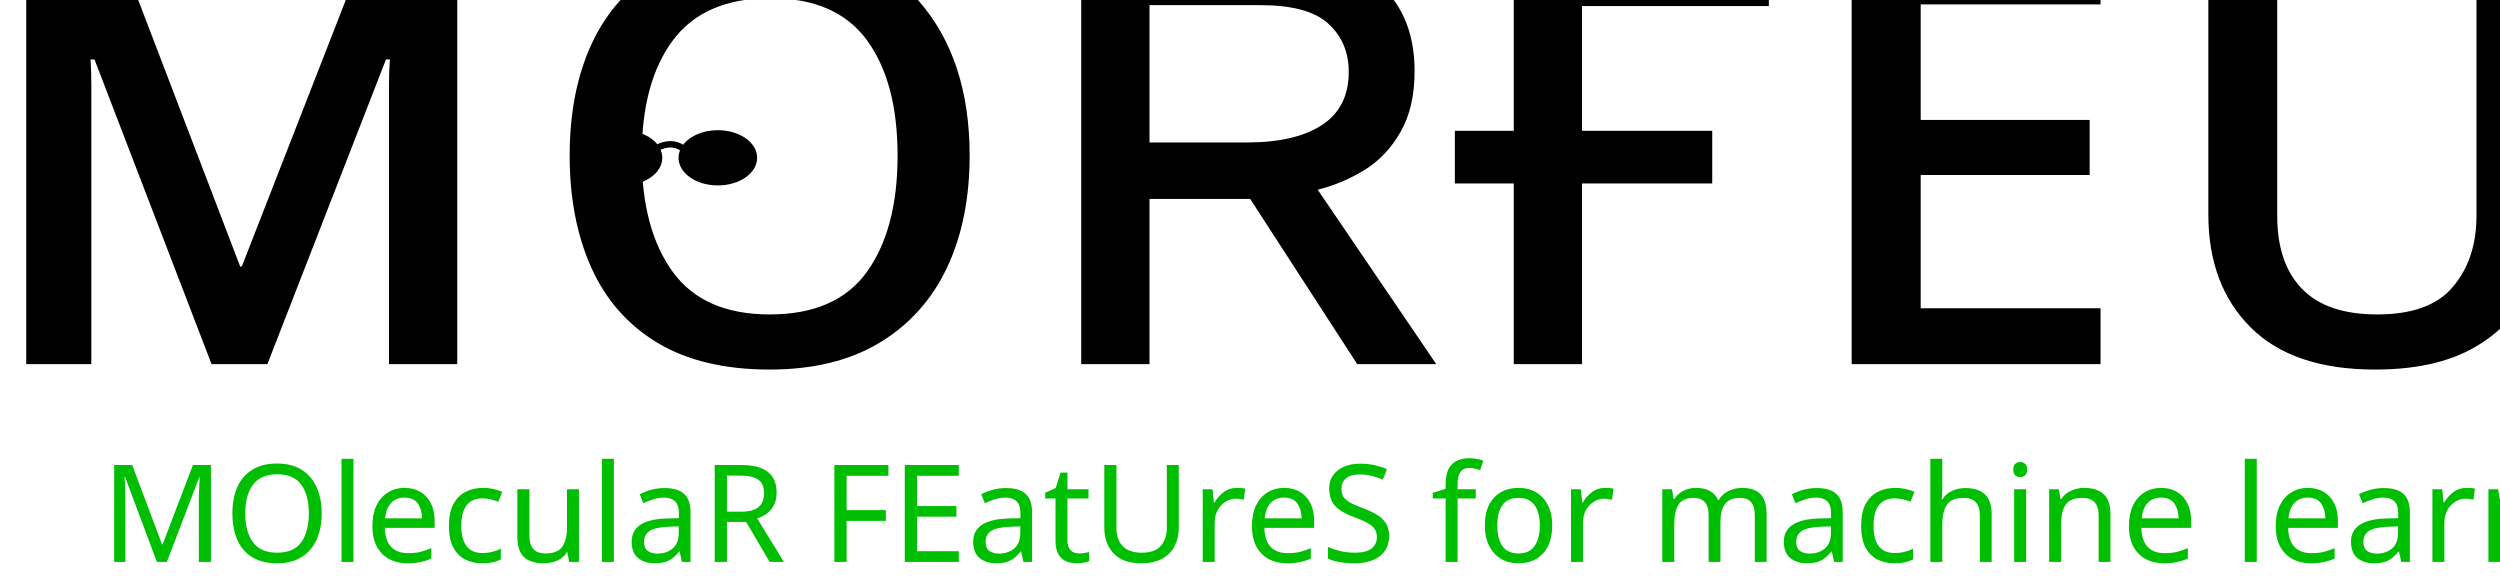
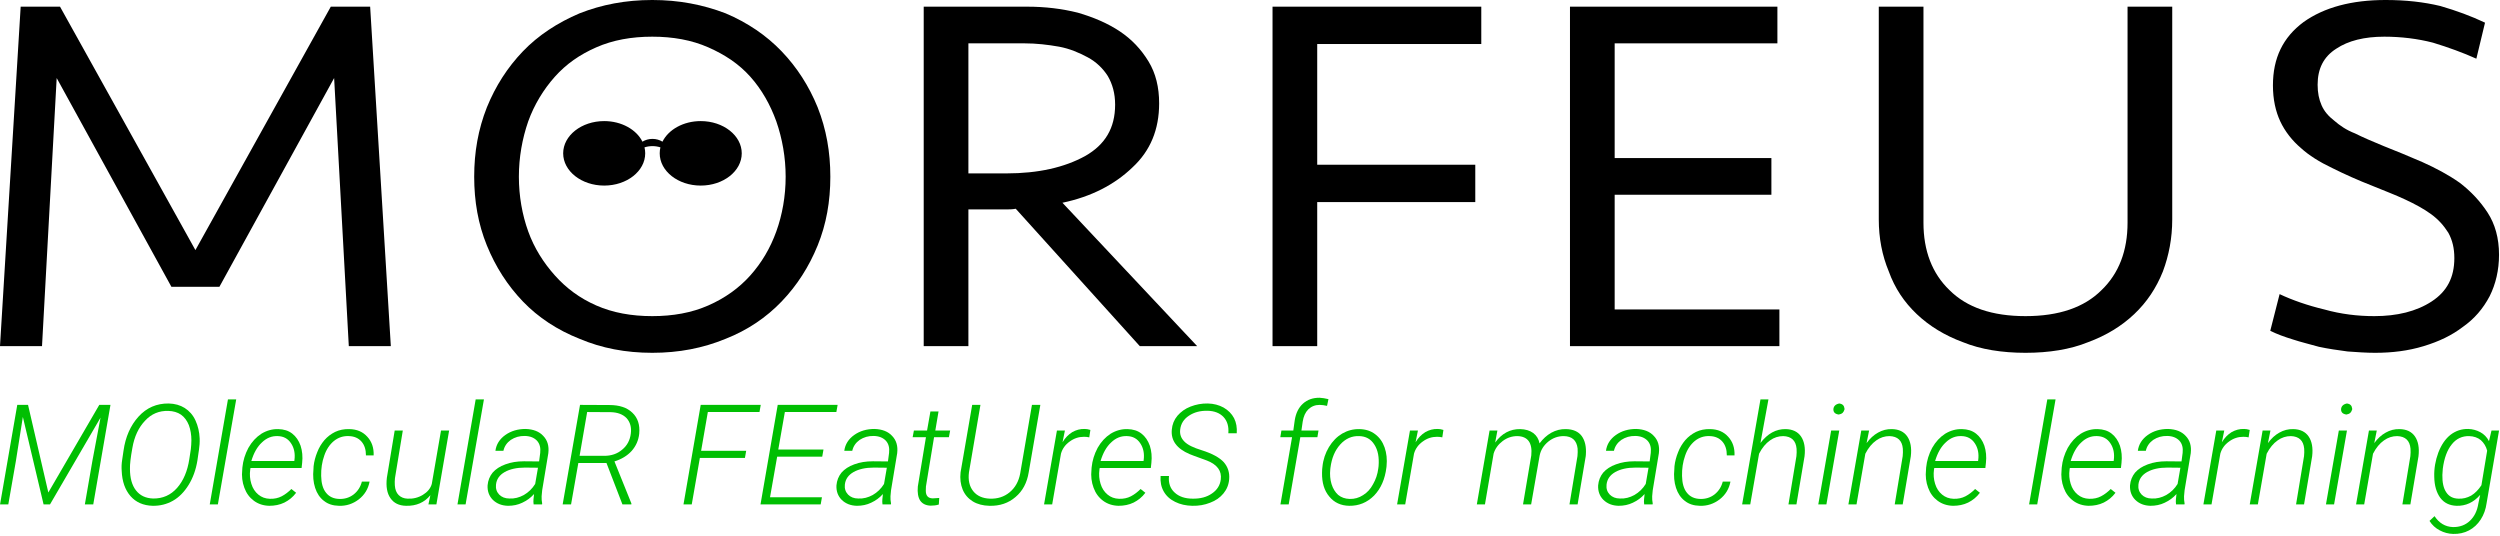
- <svg xmlns="http://www.w3.org/2000/svg" fill="none" fill-rule="evenodd" stroke="black" stroke-width="0.501" stroke-linejoin="bevel" stroke-miterlimit="10" font-family="Times New Roman" font-size="16" style="font-variant-ligatures:none" version="1.1" overflow="visible" width="258.02pt" height="60.49pt" viewBox="115.453 -99.652 258.02 60.49">
-   <defs>
- 	</defs>
-   <g id="Layer 1" transform="scale(1 -1)">
-     <text xml:space="preserve" transform="translate(111.286 62.074) scale(1 -1)" kerning="auto" font-size="80" stroke-linejoin="round" stroke-linecap="round" stroke-width="0.25" stroke="none">
-       <tspan x="0" y="0" font-family="Calibri Light" fill="#000000">ᴍᴏʀғᴇᴜs</tspan>
-     </text>
-     <path d="M 175.971,83.365 C 175.971,84.786 177.665,85.94 179.75,85.94 C 181.313,85.94 182.656,85.29 183.23,84.368 L 183.204,84.42 C 184.158,84.917 185.111,85.007 186.041,84.34 C 186.606,85.277 187.96,85.94 189.54,85.94 C 191.625,85.94 193.319,84.786 193.319,83.365 C 193.319,81.945 191.625,80.791 189.54,80.791 C 187.455,80.791 185.761,81.945 185.761,83.365 C 185.761,83.692 185.85,84.004 186.013,84.291 L 185.981,84.247 C 185.093,84.886 184.187,84.807 183.258,84.322 C 183.433,84.026 183.529,83.703 183.529,83.365 C 183.529,81.945 181.835,80.791 179.75,80.791 C 177.665,80.791 175.971,81.945 175.971,83.365 Z" stroke-linejoin="round" stroke-linecap="round" stroke="#000000" fill="#000000" stroke-width="0.553" marker-start="none" marker-end="none" />
-     <text xml:space="preserve" transform="translate(125.879 41.657) scale(1 -1)" kerning="auto" font-family="Calibri Light" stroke-linejoin="round" stroke-linecap="round" stroke="none" fill="#00bf02" stroke-width="0.25" font-size="14">
-       <tspan x="0" y="0">MOleculaR FEatUreS for machine learning</tspan>
-     </text>
+ <svg xmlns="http://www.w3.org/2000/svg" width="100%" height="100%" viewBox="0 0 1042 223" version="1.1" xml:space="preserve" style="fill-rule:evenodd;clip-rule:evenodd;stroke-linejoin:round;stroke-miterlimit:2;">
+   <g transform="matrix(1,0,0,1,-139.567,-613.835)">
+     <g transform="matrix(1.04243,0,0,1.04243,-648.904,109.693)">
+       <g transform="matrix(266.667,0,0,266.667,736.376,622.021)">
+         <path d="M0.404,-0.089L0.332,-0.089L0.16,-0.402L0.138,-0L0.075,-0L0.106,-0.509L0.165,-0.509L0.368,-0.144L0.571,-0.509L0.63,-0.509L0.661,-0L0.598,-0L0.576,-0.402L0.404,-0.089Z" style="fill-rule:nonzero;" />
+       </g>
+       <g transform="matrix(266.667,0,0,266.667,932.643,622.021)">
+         <path d="M0.317,0.01C0.277,0.01 0.241,0.003 0.208,-0.011C0.175,-0.024 0.146,-0.043 0.123,-0.067C0.1,-0.091 0.082,-0.119 0.069,-0.151C0.056,-0.183 0.05,-0.217 0.05,-0.254C0.05,-0.291 0.056,-0.325 0.069,-0.358C0.082,-0.39 0.1,-0.418 0.123,-0.442C0.146,-0.466 0.175,-0.485 0.208,-0.499C0.241,-0.512 0.277,-0.519 0.317,-0.519C0.357,-0.519 0.393,-0.512 0.427,-0.499C0.46,-0.485 0.488,-0.466 0.511,-0.442C0.534,-0.418 0.552,-0.39 0.565,-0.358C0.578,-0.325 0.584,-0.291 0.584,-0.254C0.584,-0.217 0.578,-0.183 0.565,-0.151C0.552,-0.119 0.534,-0.091 0.511,-0.067C0.488,-0.043 0.46,-0.024 0.427,-0.011C0.393,0.003 0.357,0.01 0.317,0.01ZM0.317,-0.045C0.348,-0.045 0.376,-0.05 0.401,-0.061C0.426,-0.072 0.447,-0.087 0.464,-0.106C0.481,-0.125 0.494,-0.147 0.503,-0.172C0.512,-0.197 0.517,-0.225 0.517,-0.254C0.517,-0.283 0.512,-0.311 0.503,-0.337C0.494,-0.362 0.481,-0.385 0.464,-0.404C0.447,-0.423 0.426,-0.437 0.401,-0.448C0.376,-0.459 0.348,-0.464 0.317,-0.464C0.286,-0.464 0.258,-0.459 0.233,-0.448C0.208,-0.437 0.188,-0.423 0.171,-0.404C0.154,-0.385 0.14,-0.362 0.131,-0.337C0.122,-0.311 0.117,-0.283 0.117,-0.254C0.117,-0.225 0.122,-0.197 0.131,-0.172C0.14,-0.147 0.154,-0.125 0.171,-0.106C0.188,-0.087 0.208,-0.072 0.233,-0.061C0.258,-0.05 0.286,-0.045 0.317,-0.045Z" style="fill-rule:nonzero;" />
+       </g>
+       <g transform="matrix(266.667,0,0,266.667,1101.71,622.021)">
+         <path d="M0.443,-0.364C0.443,-0.325 0.43,-0.293 0.403,-0.268C0.376,-0.242 0.341,-0.224 0.298,-0.215L0.5,-0L0.414,-0L0.228,-0.206C0.223,-0.205 0.218,-0.205 0.213,-0.205L0.157,-0.205L0.157,-0L0.09,-0L0.09,-0.509L0.245,-0.509C0.272,-0.509 0.297,-0.506 0.321,-0.5C0.345,-0.493 0.366,-0.484 0.384,-0.472C0.402,-0.46 0.416,-0.445 0.427,-0.427C0.438,-0.409 0.443,-0.388 0.443,-0.364ZM0.377,-0.362C0.377,-0.379 0.373,-0.393 0.366,-0.405C0.359,-0.416 0.349,-0.426 0.336,-0.433C0.323,-0.44 0.309,-0.446 0.293,-0.449C0.276,-0.452 0.259,-0.454 0.241,-0.454L0.157,-0.454L0.157,-0.259L0.214,-0.259C0.262,-0.259 0.301,-0.268 0.332,-0.285C0.362,-0.302 0.377,-0.327 0.377,-0.362Z" style="fill-rule:nonzero;" />
+       </g>
+       <g transform="matrix(266.667,0,0,266.667,1241.18,622.021)">
+         <path d="M0.09,-0L0.09,-0.509L0.403,-0.509L0.403,-0.453L0.157,-0.453L0.157,-0.272L0.394,-0.272L0.394,-0.216L0.157,-0.216L0.157,-0L0.09,-0Z" style="fill-rule:nonzero;" />
+       </g>
+       <g transform="matrix(266.667,0,0,266.667,1360.11,622.021)">
+         <path d="M0.09,-0.509L0.401,-0.509L0.401,-0.454L0.157,-0.454L0.157,-0.282L0.392,-0.282L0.392,-0.227L0.157,-0.227L0.157,-0.055L0.404,-0.055L0.404,-0L0.09,-0L0.09,-0.509Z" style="fill-rule:nonzero;" />
+       </g>
+       <g transform="matrix(266.667,0,0,266.667,1484.38,622.021)">
+         <path d="M0.46,-0.509L0.527,-0.509L0.527,-0.19C0.527,-0.162 0.522,-0.136 0.513,-0.112C0.503,-0.087 0.489,-0.066 0.47,-0.048C0.451,-0.03 0.428,-0.016 0.401,-0.006C0.374,0.005 0.342,0.01 0.307,0.01C0.272,0.01 0.24,0.005 0.213,-0.006C0.186,-0.016 0.163,-0.03 0.144,-0.048C0.125,-0.066 0.111,-0.087 0.102,-0.112C0.092,-0.136 0.087,-0.162 0.087,-0.19L0.087,-0.509L0.154,-0.509L0.154,-0.185C0.154,-0.143 0.167,-0.109 0.193,-0.084C0.219,-0.058 0.257,-0.045 0.307,-0.045C0.357,-0.045 0.395,-0.058 0.421,-0.084C0.447,-0.109 0.46,-0.143 0.46,-0.185L0.46,-0.509Z" style="fill-rule:nonzero;" />
+       </g>
+       <g transform="matrix(266.667,0,0,266.667,1648.11,622.021)">
+         <path d="M0.403,-0.137C0.403,-0.114 0.398,-0.093 0.389,-0.075C0.379,-0.056 0.366,-0.041 0.349,-0.029C0.332,-0.016 0.313,-0.007 0.29,-0C0.267,0.007 0.243,0.01 0.217,0.01C0.204,0.01 0.19,0.009 0.176,0.008C0.161,0.006 0.147,0.004 0.133,0.001C0.119,-0.003 0.106,-0.006 0.094,-0.01C0.081,-0.014 0.07,-0.018 0.06,-0.023L0.074,-0.078C0.093,-0.069 0.116,-0.061 0.141,-0.055C0.166,-0.048 0.191,-0.045 0.216,-0.045C0.25,-0.045 0.279,-0.052 0.302,-0.067C0.325,-0.082 0.336,-0.103 0.336,-0.132C0.336,-0.147 0.333,-0.159 0.327,-0.17C0.32,-0.181 0.312,-0.19 0.301,-0.198C0.29,-0.206 0.277,-0.213 0.262,-0.22C0.247,-0.227 0.231,-0.233 0.214,-0.24C0.191,-0.249 0.171,-0.258 0.153,-0.267C0.134,-0.276 0.118,-0.286 0.106,-0.297C0.093,-0.308 0.082,-0.322 0.075,-0.337C0.068,-0.352 0.064,-0.37 0.064,-0.391C0.064,-0.432 0.079,-0.463 0.11,-0.486C0.141,-0.508 0.182,-0.519 0.233,-0.519C0.263,-0.519 0.29,-0.516 0.315,-0.51C0.339,-0.503 0.361,-0.495 0.382,-0.485L0.369,-0.431C0.349,-0.44 0.327,-0.448 0.304,-0.455C0.281,-0.461 0.256,-0.464 0.231,-0.464C0.201,-0.464 0.177,-0.458 0.159,-0.446C0.14,-0.434 0.131,-0.416 0.131,-0.392C0.131,-0.38 0.133,-0.37 0.137,-0.361C0.141,-0.352 0.147,-0.345 0.156,-0.338C0.164,-0.331 0.174,-0.324 0.187,-0.319C0.199,-0.313 0.213,-0.307 0.23,-0.3C0.248,-0.293 0.267,-0.285 0.288,-0.276C0.308,-0.267 0.327,-0.257 0.344,-0.245C0.361,-0.232 0.375,-0.217 0.386,-0.2C0.397,-0.183 0.403,-0.162 0.403,-0.137Z" style="fill-rule:nonzero;" />
+       </g>
+     </g>
+     <g transform="matrix(1,0,0,1,137.487,824.067)">
+       <g transform="matrix(58.3333,0,0,58.3333,0,0)">
+         <path d="M0.236,-0.711L0.381,-0.085L0.745,-0.711L0.825,-0.711L0.702,-0L0.642,-0L0.696,-0.312L0.754,-0.62L0.393,-0L0.347,-0L0.199,-0.625L0.149,-0.309L0.095,-0L0.036,-0L0.159,-0.711L0.236,-0.711Z" style="fill:rgb(0,191,2);fill-rule:nonzero;" />
+       </g>
+       <g transform="matrix(58.3333,0,0,58.3333,49.2472,0)">
+         <path d="M0.282,0.01C0.215,0.008 0.163,-0.015 0.124,-0.059C0.085,-0.104 0.064,-0.164 0.061,-0.239C0.059,-0.265 0.06,-0.291 0.064,-0.316L0.074,-0.384C0.088,-0.483 0.124,-0.564 0.181,-0.627C0.239,-0.691 0.311,-0.722 0.397,-0.721C0.441,-0.72 0.479,-0.709 0.511,-0.689C0.544,-0.668 0.57,-0.639 0.588,-0.6C0.606,-0.561 0.616,-0.518 0.618,-0.472C0.619,-0.444 0.617,-0.416 0.613,-0.39L0.602,-0.314C0.591,-0.247 0.57,-0.189 0.539,-0.139C0.508,-0.089 0.471,-0.051 0.427,-0.026C0.383,-0.001 0.334,0.011 0.282,0.01ZM0.555,-0.395C0.557,-0.416 0.559,-0.436 0.559,-0.458C0.559,-0.497 0.553,-0.533 0.541,-0.566C0.528,-0.598 0.51,-0.623 0.485,-0.641C0.46,-0.658 0.43,-0.667 0.394,-0.668C0.329,-0.67 0.273,-0.647 0.228,-0.598C0.182,-0.55 0.151,-0.485 0.137,-0.402C0.125,-0.336 0.119,-0.286 0.12,-0.254C0.12,-0.189 0.134,-0.137 0.163,-0.1C0.192,-0.063 0.232,-0.044 0.285,-0.042C0.354,-0.041 0.411,-0.066 0.457,-0.118C0.502,-0.169 0.531,-0.238 0.544,-0.323L0.555,-0.395Z" style="fill:rgb(0,191,2);fill-rule:nonzero;" />
+       </g>
+       <g transform="matrix(58.3333,0,0,58.3333,87.8133,0)">
+         <path d="M0.087,-0L0.029,-0L0.159,-0.75L0.218,-0.75L0.087,-0Z" style="fill:rgb(0,191,2);fill-rule:nonzero;" />
+       </g>
+       <g transform="matrix(58.3333,0,0,58.3333,100.773,0)">
+         <path d="M0.232,0.01C0.19,0.009 0.153,-0.003 0.122,-0.026C0.091,-0.049 0.068,-0.08 0.054,-0.119C0.039,-0.159 0.034,-0.202 0.039,-0.248L0.04,-0.264C0.045,-0.313 0.059,-0.359 0.083,-0.404C0.108,-0.448 0.139,-0.481 0.176,-0.505C0.214,-0.528 0.254,-0.539 0.296,-0.538C0.336,-0.537 0.369,-0.527 0.396,-0.506C0.423,-0.485 0.443,-0.456 0.456,-0.419C0.468,-0.382 0.472,-0.341 0.467,-0.296L0.463,-0.26L0.098,-0.26L0.096,-0.249C0.091,-0.213 0.094,-0.179 0.104,-0.147C0.114,-0.114 0.131,-0.089 0.154,-0.07C0.177,-0.051 0.204,-0.041 0.236,-0.04C0.268,-0.039 0.296,-0.045 0.321,-0.058C0.346,-0.071 0.369,-0.089 0.39,-0.11L0.424,-0.083C0.401,-0.052 0.372,-0.029 0.34,-0.013C0.307,0.003 0.271,0.01 0.232,0.01ZM0.293,-0.488C0.251,-0.49 0.213,-0.475 0.18,-0.443C0.146,-0.412 0.121,-0.367 0.104,-0.31L0.411,-0.31L0.412,-0.317C0.418,-0.363 0.41,-0.403 0.388,-0.436C0.366,-0.47 0.334,-0.487 0.293,-0.488Z" style="fill:rgb(0,191,2);fill-rule:nonzero;" />
+       </g>
+       <g transform="matrix(58.3333,0,0,58.3333,130.282,0)">
+         <path d="M0.227,-0.039C0.265,-0.038 0.299,-0.048 0.329,-0.071C0.358,-0.094 0.378,-0.124 0.388,-0.163L0.443,-0.163C0.433,-0.11 0.407,-0.068 0.366,-0.036C0.324,-0.004 0.277,0.012 0.224,0.01C0.181,0.009 0.146,-0.002 0.117,-0.025C0.088,-0.047 0.067,-0.078 0.054,-0.118C0.041,-0.158 0.037,-0.203 0.042,-0.252L0.043,-0.273C0.047,-0.308 0.056,-0.341 0.069,-0.373C0.081,-0.405 0.099,-0.434 0.12,-0.459C0.142,-0.484 0.167,-0.503 0.197,-0.518C0.227,-0.532 0.26,-0.539 0.298,-0.538C0.352,-0.537 0.395,-0.519 0.427,-0.483C0.459,-0.448 0.474,-0.404 0.472,-0.35L0.417,-0.35C0.417,-0.391 0.407,-0.424 0.385,-0.449C0.363,-0.474 0.333,-0.487 0.295,-0.488C0.255,-0.49 0.219,-0.478 0.188,-0.453C0.158,-0.428 0.134,-0.393 0.119,-0.348C0.103,-0.303 0.096,-0.255 0.097,-0.204C0.098,-0.152 0.109,-0.111 0.132,-0.083C0.154,-0.055 0.186,-0.04 0.227,-0.039Z" style="fill:rgb(0,191,2);fill-rule:nonzero;" />
+       </g>
+       <g transform="matrix(58.3333,0,0,58.3333,159.705,0)">
+         <path d="M0.373,-0.066C0.331,-0.014 0.273,0.012 0.199,0.01C0.149,0.009 0.112,-0.009 0.088,-0.044C0.063,-0.079 0.055,-0.128 0.062,-0.19L0.118,-0.528L0.176,-0.528L0.12,-0.188C0.118,-0.171 0.118,-0.153 0.119,-0.136C0.121,-0.106 0.13,-0.083 0.146,-0.067C0.162,-0.051 0.183,-0.042 0.21,-0.041C0.25,-0.039 0.286,-0.048 0.319,-0.068C0.352,-0.088 0.374,-0.114 0.383,-0.146L0.449,-0.528L0.507,-0.528L0.416,-0L0.359,-0L0.373,-0.066Z" style="fill:rgb(0,191,2);fill-rule:nonzero;" />
+       </g>
+       <g transform="matrix(58.3333,0,0,58.3333,191.064,0)">
+         <path d="M0.087,-0L0.029,-0L0.159,-0.75L0.218,-0.75L0.087,-0Z" style="fill:rgb(0,191,2);fill-rule:nonzero;" />
+       </g>
+       <g transform="matrix(58.3333,0,0,58.3333,204.024,0)">
+         <path d="M0.351,-0C0.349,-0.012 0.349,-0.025 0.35,-0.037L0.354,-0.074C0.33,-0.047 0.302,-0.027 0.27,-0.012C0.239,0.003 0.205,0.01 0.168,0.01C0.124,0.009 0.088,-0.005 0.06,-0.032C0.032,-0.06 0.02,-0.095 0.022,-0.136C0.025,-0.171 0.037,-0.201 0.058,-0.227C0.08,-0.252 0.11,-0.272 0.149,-0.286C0.189,-0.301 0.233,-0.308 0.282,-0.308L0.39,-0.307L0.398,-0.368C0.402,-0.404 0.395,-0.433 0.375,-0.455C0.355,-0.476 0.327,-0.488 0.289,-0.489C0.25,-0.49 0.217,-0.48 0.188,-0.461C0.16,-0.441 0.142,-0.415 0.135,-0.383L0.078,-0.383C0.084,-0.429 0.108,-0.467 0.149,-0.496C0.19,-0.525 0.238,-0.539 0.294,-0.539C0.349,-0.537 0.391,-0.521 0.42,-0.489C0.45,-0.458 0.462,-0.417 0.456,-0.366L0.412,-0.101L0.408,-0.058C0.407,-0.041 0.409,-0.023 0.412,-0.006L0.411,-0L0.351,-0ZM0.178,-0.042C0.214,-0.04 0.248,-0.049 0.281,-0.067C0.314,-0.086 0.341,-0.112 0.362,-0.146L0.382,-0.262L0.289,-0.263C0.23,-0.263 0.181,-0.252 0.144,-0.231C0.107,-0.21 0.086,-0.18 0.082,-0.141C0.079,-0.112 0.087,-0.089 0.105,-0.07C0.123,-0.052 0.147,-0.042 0.178,-0.042Z" style="fill:rgb(0,191,2);fill-rule:nonzero;" />
+       </g>
+       <g transform="matrix(58.3333,0,0,58.3333,234.615,0)">
+         <path d="M0.347,-0.296L0.146,-0.296L0.094,-0L0.034,-0L0.158,-0.711L0.368,-0.71C0.439,-0.71 0.494,-0.692 0.532,-0.655C0.571,-0.618 0.587,-0.568 0.581,-0.505C0.576,-0.458 0.558,-0.417 0.527,-0.382C0.496,-0.348 0.455,-0.323 0.404,-0.307L0.525,-0.007L0.525,-0L0.461,-0L0.347,-0.296ZM0.155,-0.347L0.331,-0.347C0.381,-0.347 0.424,-0.361 0.459,-0.391C0.495,-0.42 0.515,-0.459 0.521,-0.506C0.527,-0.551 0.516,-0.588 0.491,-0.616C0.465,-0.643 0.427,-0.658 0.377,-0.659L0.209,-0.66L0.155,-0.347Z" style="fill:rgb(0,191,2);fill-rule:nonzero;" />
+       </g>
+       <g transform="matrix(58.3333,0,0,58.3333,284.859,0)">
+         <path d="M0.475,-0.332L0.153,-0.332L0.095,-0L0.036,-0L0.159,-0.711L0.588,-0.711L0.579,-0.66L0.21,-0.66L0.162,-0.383L0.484,-0.383L0.475,-0.332Z" style="fill:rgb(0,191,2);fill-rule:nonzero;" />
+       </g>
+       <g transform="matrix(58.3333,0,0,58.3333,316.96,0)">
+         <path d="M0.477,-0.341L0.155,-0.341L0.104,-0.051L0.475,-0.051L0.466,-0L0.036,-0L0.159,-0.711L0.587,-0.711L0.578,-0.66L0.21,-0.66L0.163,-0.392L0.486,-0.392L0.477,-0.341Z" style="fill:rgb(0,191,2);fill-rule:nonzero;" />
+       </g>
+       <g transform="matrix(58.3333,0,0,58.3333,349.43,0)">
+         <path d="M0.351,-0C0.349,-0.012 0.349,-0.025 0.35,-0.037L0.354,-0.074C0.33,-0.047 0.302,-0.027 0.27,-0.012C0.239,0.003 0.205,0.01 0.168,0.01C0.124,0.009 0.088,-0.005 0.06,-0.032C0.032,-0.06 0.02,-0.095 0.022,-0.136C0.025,-0.171 0.037,-0.201 0.058,-0.227C0.08,-0.252 0.11,-0.272 0.149,-0.286C0.189,-0.301 0.233,-0.308 0.282,-0.308L0.39,-0.307L0.398,-0.368C0.402,-0.404 0.395,-0.433 0.375,-0.455C0.355,-0.476 0.327,-0.488 0.289,-0.489C0.25,-0.49 0.217,-0.48 0.188,-0.461C0.16,-0.441 0.142,-0.415 0.135,-0.383L0.078,-0.383C0.084,-0.429 0.108,-0.467 0.149,-0.496C0.19,-0.525 0.238,-0.539 0.294,-0.539C0.349,-0.537 0.391,-0.521 0.42,-0.489C0.45,-0.458 0.462,-0.417 0.456,-0.366L0.412,-0.101L0.408,-0.058C0.407,-0.041 0.409,-0.023 0.412,-0.006L0.411,-0L0.351,-0ZM0.178,-0.042C0.214,-0.04 0.248,-0.049 0.281,-0.067C0.314,-0.086 0.341,-0.112 0.362,-0.146L0.382,-0.262L0.289,-0.263C0.23,-0.263 0.181,-0.252 0.144,-0.231C0.107,-0.21 0.086,-0.18 0.082,-0.141C0.079,-0.112 0.087,-0.089 0.105,-0.07C0.123,-0.052 0.147,-0.042 0.178,-0.042Z" style="fill:rgb(0,191,2);fill-rule:nonzero;" />
+       </g>
+       <g transform="matrix(58.3333,0,0,58.3333,380.021,0)">
+         <path d="M0.227,-0.664L0.204,-0.528L0.31,-0.528L0.301,-0.48L0.195,-0.48L0.137,-0.128L0.136,-0.098C0.136,-0.062 0.152,-0.044 0.185,-0.043C0.195,-0.043 0.21,-0.044 0.232,-0.046L0.229,0.001C0.21,0.007 0.191,0.009 0.171,0.009C0.137,0.008 0.112,-0.004 0.096,-0.027C0.081,-0.05 0.075,-0.084 0.079,-0.128L0.137,-0.48L0.042,-0.48L0.051,-0.528L0.145,-0.528L0.169,-0.664L0.227,-0.664Z" style="fill:rgb(0,191,2);fill-rule:nonzero;" />
+       </g>
+       <g transform="matrix(58.3333,0,0,58.3333,398.478,0)">
+         <path d="M0.638,-0.711L0.555,-0.23C0.543,-0.155 0.512,-0.096 0.461,-0.053C0.41,-0.009 0.348,0.012 0.274,0.01C0.229,0.009 0.189,-0.001 0.156,-0.021C0.122,-0.042 0.098,-0.07 0.083,-0.106C0.068,-0.143 0.063,-0.184 0.068,-0.229L0.151,-0.711L0.21,-0.711L0.128,-0.229C0.121,-0.174 0.131,-0.129 0.158,-0.095C0.185,-0.061 0.225,-0.043 0.277,-0.041C0.332,-0.039 0.379,-0.054 0.418,-0.086C0.458,-0.119 0.483,-0.163 0.494,-0.221L0.578,-0.711L0.638,-0.711Z" style="fill:rgb(0,191,2);fill-rule:nonzero;" />
+       </g>
+       <g transform="matrix(58.3333,0,0,58.3333,435.962,0)">
+         <path d="M0.345,-0.479C0.333,-0.482 0.32,-0.483 0.307,-0.483C0.27,-0.483 0.236,-0.472 0.205,-0.449C0.174,-0.427 0.153,-0.398 0.143,-0.363L0.08,-0L0.022,-0L0.114,-0.528L0.171,-0.528L0.154,-0.444C0.173,-0.476 0.196,-0.499 0.223,-0.516C0.251,-0.532 0.28,-0.54 0.313,-0.539C0.324,-0.539 0.338,-0.537 0.353,-0.532L0.345,-0.479Z" style="fill:rgb(0,191,2);fill-rule:nonzero;" />
+       </g>
+       <g transform="matrix(58.3333,0,0,58.3333,454.732,0)">
+         <path d="M0.232,0.01C0.19,0.009 0.153,-0.003 0.122,-0.026C0.091,-0.049 0.068,-0.08 0.054,-0.119C0.039,-0.159 0.034,-0.202 0.039,-0.248L0.04,-0.264C0.045,-0.313 0.059,-0.359 0.083,-0.404C0.108,-0.448 0.139,-0.481 0.176,-0.505C0.214,-0.528 0.254,-0.539 0.296,-0.538C0.336,-0.537 0.369,-0.527 0.396,-0.506C0.423,-0.485 0.443,-0.456 0.456,-0.419C0.468,-0.382 0.472,-0.341 0.467,-0.296L0.463,-0.26L0.098,-0.26L0.096,-0.249C0.091,-0.213 0.094,-0.179 0.104,-0.147C0.114,-0.114 0.131,-0.089 0.154,-0.07C0.177,-0.051 0.204,-0.041 0.236,-0.04C0.268,-0.039 0.296,-0.045 0.321,-0.058C0.346,-0.071 0.369,-0.089 0.39,-0.11L0.424,-0.083C0.401,-0.052 0.372,-0.029 0.34,-0.013C0.307,0.003 0.271,0.01 0.232,0.01ZM0.293,-0.488C0.251,-0.49 0.213,-0.475 0.18,-0.443C0.146,-0.412 0.121,-0.367 0.104,-0.31L0.411,-0.31L0.412,-0.317C0.418,-0.363 0.41,-0.403 0.388,-0.436C0.366,-0.47 0.334,-0.487 0.293,-0.488Z" style="fill:rgb(0,191,2);fill-rule:nonzero;" />
+       </g>
+       <g transform="matrix(58.3333,0,0,58.3333,484.241,0)">
+         <path d="M0.457,-0.178C0.465,-0.239 0.432,-0.284 0.359,-0.313L0.266,-0.347L0.235,-0.359C0.143,-0.398 0.1,-0.456 0.107,-0.533C0.11,-0.571 0.123,-0.604 0.147,-0.633C0.171,-0.661 0.202,-0.684 0.241,-0.699C0.28,-0.714 0.321,-0.722 0.365,-0.721C0.407,-0.72 0.444,-0.71 0.477,-0.692C0.51,-0.673 0.535,-0.648 0.552,-0.616C0.568,-0.584 0.574,-0.548 0.571,-0.508L0.511,-0.508C0.515,-0.556 0.504,-0.595 0.477,-0.624C0.45,-0.653 0.411,-0.668 0.362,-0.669C0.31,-0.67 0.266,-0.658 0.23,-0.634C0.193,-0.61 0.172,-0.577 0.167,-0.535C0.163,-0.501 0.173,-0.473 0.197,-0.449C0.22,-0.425 0.262,-0.405 0.321,-0.387C0.397,-0.363 0.449,-0.334 0.479,-0.301C0.508,-0.267 0.521,-0.227 0.517,-0.18C0.514,-0.141 0.5,-0.107 0.476,-0.078C0.452,-0.049 0.421,-0.027 0.381,-0.012C0.341,0.004 0.299,0.011 0.253,0.01C0.208,0.009 0.167,0 0.131,-0.018C0.094,-0.036 0.067,-0.061 0.049,-0.093C0.031,-0.125 0.024,-0.161 0.027,-0.203L0.087,-0.203C0.082,-0.154 0.095,-0.114 0.127,-0.085C0.158,-0.056 0.201,-0.041 0.256,-0.041C0.311,-0.04 0.357,-0.052 0.394,-0.078C0.431,-0.103 0.452,-0.137 0.457,-0.178Z" style="fill:rgb(0,191,2);fill-rule:nonzero;" />
+       </g>
+       <g transform="matrix(58.3333,0,0,58.3333,532.092,0)">
+         <path d="M0.063,-0L0.146,-0.48L0.062,-0.48L0.07,-0.528L0.155,-0.528L0.165,-0.6C0.173,-0.652 0.193,-0.692 0.224,-0.72C0.256,-0.749 0.295,-0.762 0.342,-0.762C0.361,-0.761 0.382,-0.758 0.406,-0.752L0.396,-0.704C0.377,-0.708 0.36,-0.711 0.343,-0.711C0.311,-0.711 0.284,-0.7 0.262,-0.679C0.241,-0.658 0.228,-0.629 0.222,-0.591L0.213,-0.528L0.335,-0.528L0.327,-0.48L0.205,-0.48L0.122,-0L0.063,-0Z" style="fill:rgb(0,191,2);fill-rule:nonzero;" />
+       </g>
+       <g transform="matrix(58.3333,0,0,58.3333,551.119,0)">
+         <path d="M0.037,-0.269C0.042,-0.32 0.058,-0.367 0.083,-0.409C0.109,-0.452 0.141,-0.484 0.178,-0.506C0.216,-0.528 0.257,-0.539 0.302,-0.538C0.345,-0.537 0.383,-0.525 0.413,-0.502C0.444,-0.479 0.467,-0.447 0.481,-0.407C0.495,-0.367 0.5,-0.322 0.495,-0.273L0.494,-0.264C0.484,-0.181 0.455,-0.114 0.406,-0.063C0.356,-0.013 0.297,0.011 0.228,0.01C0.169,0.009 0.121,-0.013 0.086,-0.056C0.05,-0.098 0.033,-0.155 0.034,-0.225L0.035,-0.252L0.037,-0.269ZM0.093,-0.252C0.089,-0.214 0.092,-0.178 0.102,-0.145C0.112,-0.113 0.128,-0.087 0.149,-0.068C0.171,-0.05 0.198,-0.04 0.231,-0.039C0.266,-0.038 0.298,-0.047 0.327,-0.066C0.357,-0.084 0.381,-0.111 0.399,-0.145C0.418,-0.178 0.431,-0.216 0.436,-0.257L0.438,-0.273C0.443,-0.336 0.434,-0.387 0.408,-0.427C0.383,-0.467 0.347,-0.487 0.299,-0.488C0.247,-0.49 0.202,-0.47 0.164,-0.428C0.126,-0.386 0.103,-0.331 0.094,-0.261L0.093,-0.252Z" style="fill:rgb(0,191,2);fill-rule:nonzero;" />
+       </g>
+       <g transform="matrix(58.3333,0,0,58.3333,583.105,0)">
+         <path d="M0.345,-0.479C0.333,-0.482 0.32,-0.483 0.307,-0.483C0.27,-0.483 0.236,-0.472 0.205,-0.449C0.174,-0.427 0.153,-0.398 0.143,-0.363L0.08,-0L0.022,-0L0.114,-0.528L0.171,-0.528L0.154,-0.444C0.173,-0.476 0.196,-0.499 0.223,-0.516C0.251,-0.532 0.28,-0.54 0.313,-0.539C0.324,-0.539 0.338,-0.537 0.353,-0.532L0.345,-0.479Z" style="fill:rgb(0,191,2);fill-rule:nonzero;" />
+       </g>
+       <g transform="matrix(58.3333,0,0,58.3333,616.459,0)">
+         <path d="M0.167,-0.528L0.151,-0.442C0.198,-0.507 0.258,-0.539 0.33,-0.538C0.367,-0.537 0.398,-0.528 0.423,-0.51C0.447,-0.492 0.462,-0.467 0.468,-0.436C0.492,-0.468 0.52,-0.494 0.552,-0.512C0.585,-0.53 0.619,-0.539 0.657,-0.538C0.707,-0.537 0.745,-0.521 0.769,-0.489C0.793,-0.456 0.803,-0.412 0.799,-0.355L0.798,-0.344L0.74,-0L0.682,-0L0.739,-0.345C0.741,-0.364 0.741,-0.383 0.74,-0.4C0.733,-0.458 0.7,-0.487 0.641,-0.488C0.601,-0.488 0.565,-0.476 0.531,-0.449C0.498,-0.422 0.477,-0.389 0.469,-0.35L0.408,-0L0.35,-0L0.409,-0.35C0.418,-0.439 0.385,-0.486 0.31,-0.488C0.272,-0.488 0.237,-0.477 0.205,-0.453C0.173,-0.429 0.151,-0.399 0.14,-0.363L0.078,-0L0.02,-0L0.111,-0.528L0.167,-0.528Z" style="fill:rgb(0,191,2);fill-rule:nonzero;" />
+       </g>
+       <g transform="matrix(58.3333,0,0,58.3333,666.903,0)">
+         <path d="M0.351,-0C0.349,-0.012 0.349,-0.025 0.35,-0.037L0.354,-0.074C0.33,-0.047 0.302,-0.027 0.27,-0.012C0.239,0.003 0.205,0.01 0.168,0.01C0.124,0.009 0.088,-0.005 0.06,-0.032C0.032,-0.06 0.02,-0.095 0.022,-0.136C0.025,-0.171 0.037,-0.201 0.058,-0.227C0.08,-0.252 0.11,-0.272 0.149,-0.286C0.189,-0.301 0.233,-0.308 0.282,-0.308L0.39,-0.307L0.398,-0.368C0.402,-0.404 0.395,-0.433 0.375,-0.455C0.355,-0.476 0.327,-0.488 0.289,-0.489C0.25,-0.49 0.217,-0.48 0.188,-0.461C0.16,-0.441 0.142,-0.415 0.135,-0.383L0.078,-0.383C0.084,-0.429 0.108,-0.467 0.149,-0.496C0.19,-0.525 0.238,-0.539 0.294,-0.539C0.349,-0.537 0.391,-0.521 0.42,-0.489C0.45,-0.458 0.462,-0.417 0.456,-0.366L0.412,-0.101L0.408,-0.058C0.407,-0.041 0.409,-0.023 0.412,-0.006L0.411,-0L0.351,-0ZM0.178,-0.042C0.214,-0.04 0.248,-0.049 0.281,-0.067C0.314,-0.086 0.341,-0.112 0.362,-0.146L0.382,-0.262L0.289,-0.263C0.23,-0.263 0.181,-0.252 0.144,-0.231C0.107,-0.21 0.086,-0.18 0.082,-0.141C0.079,-0.112 0.087,-0.089 0.105,-0.07C0.123,-0.052 0.147,-0.042 0.178,-0.042Z" style="fill:rgb(0,191,2);fill-rule:nonzero;" />
+       </g>
+       <g transform="matrix(58.3333,0,0,58.3333,697.493,0)">
+         <path d="M0.227,-0.039C0.265,-0.038 0.299,-0.048 0.329,-0.071C0.358,-0.094 0.378,-0.124 0.388,-0.163L0.443,-0.163C0.433,-0.11 0.407,-0.068 0.366,-0.036C0.324,-0.004 0.277,0.012 0.224,0.01C0.181,0.009 0.146,-0.002 0.117,-0.025C0.088,-0.047 0.067,-0.078 0.054,-0.118C0.041,-0.158 0.037,-0.203 0.042,-0.252L0.043,-0.273C0.047,-0.308 0.056,-0.341 0.069,-0.373C0.081,-0.405 0.099,-0.434 0.12,-0.459C0.142,-0.484 0.167,-0.503 0.197,-0.518C0.227,-0.532 0.26,-0.539 0.298,-0.538C0.352,-0.537 0.395,-0.519 0.427,-0.483C0.459,-0.448 0.474,-0.404 0.472,-0.35L0.417,-0.35C0.417,-0.391 0.407,-0.424 0.385,-0.449C0.363,-0.474 0.333,-0.487 0.295,-0.488C0.255,-0.49 0.219,-0.478 0.188,-0.453C0.158,-0.428 0.134,-0.393 0.119,-0.348C0.103,-0.303 0.096,-0.255 0.097,-0.204C0.098,-0.152 0.109,-0.111 0.132,-0.083C0.154,-0.055 0.186,-0.04 0.227,-0.039Z" style="fill:rgb(0,191,2);fill-rule:nonzero;" />
+       </g>
+       <g transform="matrix(58.3333,0,0,58.3333,726.917,0)">
+         <path d="M0.153,-0.439C0.204,-0.506 0.264,-0.539 0.333,-0.538C0.383,-0.537 0.42,-0.519 0.443,-0.485C0.466,-0.451 0.475,-0.404 0.468,-0.344L0.41,-0L0.353,-0L0.41,-0.345C0.412,-0.363 0.412,-0.381 0.411,-0.398C0.406,-0.456 0.374,-0.486 0.316,-0.488C0.282,-0.488 0.25,-0.478 0.221,-0.457C0.191,-0.436 0.165,-0.405 0.143,-0.362L0.08,-0L0.022,-0L0.153,-0.75L0.21,-0.75L0.153,-0.439Z" style="fill:rgb(0,191,2);fill-rule:nonzero;" />
+       </g>
+       <g transform="matrix(58.3333,0,0,58.3333,758.248,0)">
+         <path d="M0.087,-0L0.029,-0L0.121,-0.528L0.179,-0.528L0.087,-0ZM0.137,-0.681C0.139,-0.702 0.153,-0.716 0.179,-0.721C0.192,-0.719 0.201,-0.715 0.206,-0.709C0.212,-0.704 0.215,-0.694 0.217,-0.681C0.214,-0.669 0.209,-0.66 0.203,-0.654C0.196,-0.648 0.187,-0.644 0.175,-0.642C0.148,-0.646 0.136,-0.659 0.137,-0.681Z" style="fill:rgb(0,191,2);fill-rule:nonzero;" />
+       </g>
+       <g transform="matrix(58.3333,0,0,58.3333,771.208,0)">
+         <path d="M0.17,-0.528L0.152,-0.438C0.176,-0.471 0.203,-0.496 0.234,-0.513C0.264,-0.53 0.297,-0.539 0.333,-0.538C0.383,-0.537 0.42,-0.519 0.443,-0.485C0.466,-0.451 0.475,-0.404 0.468,-0.344L0.41,-0L0.353,-0L0.41,-0.345C0.412,-0.363 0.412,-0.381 0.411,-0.398C0.406,-0.456 0.374,-0.486 0.316,-0.488C0.282,-0.488 0.25,-0.478 0.221,-0.457C0.191,-0.436 0.165,-0.405 0.143,-0.362L0.08,-0L0.022,-0L0.114,-0.528L0.17,-0.528Z" style="fill:rgb(0,191,2);fill-rule:nonzero;" />
+       </g>
+       <g transform="matrix(58.3333,0,0,58.3333,802.568,0)">
+         <path d="M0.232,0.01C0.19,0.009 0.153,-0.003 0.122,-0.026C0.091,-0.049 0.068,-0.08 0.054,-0.119C0.039,-0.159 0.034,-0.202 0.039,-0.248L0.04,-0.264C0.045,-0.313 0.059,-0.359 0.083,-0.404C0.108,-0.448 0.139,-0.481 0.176,-0.505C0.214,-0.528 0.254,-0.539 0.296,-0.538C0.336,-0.537 0.369,-0.527 0.396,-0.506C0.423,-0.485 0.443,-0.456 0.456,-0.419C0.468,-0.382 0.472,-0.341 0.467,-0.296L0.463,-0.26L0.098,-0.26L0.096,-0.249C0.091,-0.213 0.094,-0.179 0.104,-0.147C0.114,-0.114 0.131,-0.089 0.154,-0.07C0.177,-0.051 0.204,-0.041 0.236,-0.04C0.268,-0.039 0.296,-0.045 0.321,-0.058C0.346,-0.071 0.369,-0.089 0.39,-0.11L0.424,-0.083C0.401,-0.052 0.372,-0.029 0.34,-0.013C0.307,0.003 0.271,0.01 0.232,0.01ZM0.293,-0.488C0.251,-0.49 0.213,-0.475 0.18,-0.443C0.146,-0.412 0.121,-0.367 0.104,-0.31L0.411,-0.31L0.412,-0.317C0.418,-0.363 0.41,-0.403 0.388,-0.436C0.366,-0.47 0.334,-0.487 0.293,-0.488Z" style="fill:rgb(0,191,2);fill-rule:nonzero;" />
+       </g>
+       <g transform="matrix(58.3333,0,0,58.3333,846.118,0)">
+         <path d="M0.087,-0L0.029,-0L0.159,-0.75L0.218,-0.75L0.087,-0Z" style="fill:rgb(0,191,2);fill-rule:nonzero;" />
+       </g>
+       <g transform="matrix(58.3333,0,0,58.3333,859.078,0)">
+         <path d="M0.232,0.01C0.19,0.009 0.153,-0.003 0.122,-0.026C0.091,-0.049 0.068,-0.08 0.054,-0.119C0.039,-0.159 0.034,-0.202 0.039,-0.248L0.04,-0.264C0.045,-0.313 0.059,-0.359 0.083,-0.404C0.108,-0.448 0.139,-0.481 0.176,-0.505C0.214,-0.528 0.254,-0.539 0.296,-0.538C0.336,-0.537 0.369,-0.527 0.396,-0.506C0.423,-0.485 0.443,-0.456 0.456,-0.419C0.468,-0.382 0.472,-0.341 0.467,-0.296L0.463,-0.26L0.098,-0.26L0.096,-0.249C0.091,-0.213 0.094,-0.179 0.104,-0.147C0.114,-0.114 0.131,-0.089 0.154,-0.07C0.177,-0.051 0.204,-0.041 0.236,-0.04C0.268,-0.039 0.296,-0.045 0.321,-0.058C0.346,-0.071 0.369,-0.089 0.39,-0.11L0.424,-0.083C0.401,-0.052 0.372,-0.029 0.34,-0.013C0.307,0.003 0.271,0.01 0.232,0.01ZM0.293,-0.488C0.251,-0.49 0.213,-0.475 0.18,-0.443C0.146,-0.412 0.121,-0.367 0.104,-0.31L0.411,-0.31L0.412,-0.317C0.418,-0.363 0.41,-0.403 0.388,-0.436C0.366,-0.47 0.334,-0.487 0.293,-0.488Z" style="fill:rgb(0,191,2);fill-rule:nonzero;" />
+       </g>
+       <g transform="matrix(58.3333,0,0,58.3333,888.586,0)">
+         <path d="M0.351,-0C0.349,-0.012 0.349,-0.025 0.35,-0.037L0.354,-0.074C0.33,-0.047 0.302,-0.027 0.27,-0.012C0.239,0.003 0.205,0.01 0.168,0.01C0.124,0.009 0.088,-0.005 0.06,-0.032C0.032,-0.06 0.02,-0.095 0.022,-0.136C0.025,-0.171 0.037,-0.201 0.058,-0.227C0.08,-0.252 0.11,-0.272 0.149,-0.286C0.189,-0.301 0.233,-0.308 0.282,-0.308L0.39,-0.307L0.398,-0.368C0.402,-0.404 0.395,-0.433 0.375,-0.455C0.355,-0.476 0.327,-0.488 0.289,-0.489C0.25,-0.49 0.217,-0.48 0.188,-0.461C0.16,-0.441 0.142,-0.415 0.135,-0.383L0.078,-0.383C0.084,-0.429 0.108,-0.467 0.149,-0.496C0.19,-0.525 0.238,-0.539 0.294,-0.539C0.349,-0.537 0.391,-0.521 0.42,-0.489C0.45,-0.458 0.462,-0.417 0.456,-0.366L0.412,-0.101L0.408,-0.058C0.407,-0.041 0.409,-0.023 0.412,-0.006L0.411,-0L0.351,-0ZM0.178,-0.042C0.214,-0.04 0.248,-0.049 0.281,-0.067C0.314,-0.086 0.341,-0.112 0.362,-0.146L0.382,-0.262L0.289,-0.263C0.23,-0.263 0.181,-0.252 0.144,-0.231C0.107,-0.21 0.086,-0.18 0.082,-0.141C0.079,-0.112 0.087,-0.089 0.105,-0.07C0.123,-0.052 0.147,-0.042 0.178,-0.042Z" style="fill:rgb(0,191,2);fill-rule:nonzero;" />
+       </g>
+       <g transform="matrix(58.3333,0,0,58.3333,919.177,0)">
+         <path d="M0.345,-0.479C0.333,-0.482 0.32,-0.483 0.307,-0.483C0.27,-0.483 0.236,-0.472 0.205,-0.449C0.174,-0.427 0.153,-0.398 0.143,-0.363L0.08,-0L0.022,-0L0.114,-0.528L0.171,-0.528L0.154,-0.444C0.173,-0.476 0.196,-0.499 0.223,-0.516C0.251,-0.532 0.28,-0.54 0.313,-0.539C0.324,-0.539 0.338,-0.537 0.353,-0.532L0.345,-0.479Z" style="fill:rgb(0,191,2);fill-rule:nonzero;" />
+       </g>
+       <g transform="matrix(58.3333,0,0,58.3333,938.489,0)">
+         <path d="M0.17,-0.528L0.152,-0.438C0.176,-0.471 0.203,-0.496 0.234,-0.513C0.264,-0.53 0.297,-0.539 0.333,-0.538C0.383,-0.537 0.42,-0.519 0.443,-0.485C0.466,-0.451 0.475,-0.404 0.468,-0.344L0.41,-0L0.353,-0L0.41,-0.345C0.412,-0.363 0.412,-0.381 0.411,-0.398C0.406,-0.456 0.374,-0.486 0.316,-0.488C0.282,-0.488 0.25,-0.478 0.221,-0.457C0.191,-0.436 0.165,-0.405 0.143,-0.362L0.08,-0L0.022,-0L0.114,-0.528L0.17,-0.528Z" style="fill:rgb(0,191,2);fill-rule:nonzero;" />
+       </g>
+       <g transform="matrix(58.3333,0,0,58.3333,969.849,0)">
+         <path d="M0.087,-0L0.029,-0L0.121,-0.528L0.179,-0.528L0.087,-0ZM0.137,-0.681C0.139,-0.702 0.153,-0.716 0.179,-0.721C0.192,-0.719 0.201,-0.715 0.206,-0.709C0.212,-0.704 0.215,-0.694 0.217,-0.681C0.214,-0.669 0.209,-0.66 0.203,-0.654C0.196,-0.648 0.187,-0.644 0.175,-0.642C0.148,-0.646 0.136,-0.659 0.137,-0.681Z" style="fill:rgb(0,191,2);fill-rule:nonzero;" />
+       </g>
+       <g transform="matrix(58.3333,0,0,58.3333,982.808,0)">
+         <path d="M0.17,-0.528L0.152,-0.438C0.176,-0.471 0.203,-0.496 0.234,-0.513C0.264,-0.53 0.297,-0.539 0.333,-0.538C0.383,-0.537 0.42,-0.519 0.443,-0.485C0.466,-0.451 0.475,-0.404 0.468,-0.344L0.41,-0L0.353,-0L0.41,-0.345C0.412,-0.363 0.412,-0.381 0.411,-0.398C0.406,-0.456 0.374,-0.486 0.316,-0.488C0.282,-0.488 0.25,-0.478 0.221,-0.457C0.191,-0.436 0.165,-0.405 0.143,-0.362L0.08,-0L0.022,-0L0.114,-0.528L0.17,-0.528Z" style="fill:rgb(0,191,2);fill-rule:nonzero;" />
+       </g>
+       <g transform="matrix(58.3333,0,0,58.3333,1014.17,0)">
+         <path d="M0.286,-0.539C0.317,-0.538 0.346,-0.53 0.372,-0.516C0.398,-0.502 0.419,-0.481 0.434,-0.452L0.452,-0.528L0.506,-0.528L0.417,-0.009C0.411,0.035 0.397,0.074 0.375,0.108C0.353,0.142 0.325,0.168 0.291,0.186C0.257,0.204 0.219,0.212 0.178,0.211C0.145,0.21 0.113,0.202 0.083,0.186C0.052,0.17 0.027,0.147 0.009,0.118L0.045,0.084C0.078,0.134 0.122,0.16 0.176,0.162C0.224,0.163 0.265,0.148 0.297,0.118C0.33,0.087 0.35,0.046 0.358,-0.006L0.371,-0.068C0.324,-0.014 0.268,0.012 0.202,0.01C0.152,0.008 0.114,-0.01 0.086,-0.047C0.059,-0.084 0.044,-0.134 0.043,-0.197C0.041,-0.255 0.051,-0.313 0.072,-0.37C0.094,-0.427 0.123,-0.469 0.16,-0.498C0.197,-0.526 0.239,-0.54 0.286,-0.539ZM0.104,-0.255L0.101,-0.21C0.1,-0.157 0.109,-0.115 0.129,-0.086C0.148,-0.057 0.177,-0.042 0.215,-0.041C0.248,-0.039 0.278,-0.047 0.307,-0.063C0.335,-0.08 0.359,-0.105 0.38,-0.137L0.421,-0.384C0.413,-0.415 0.397,-0.44 0.376,-0.459C0.354,-0.477 0.326,-0.487 0.292,-0.488C0.243,-0.489 0.201,-0.47 0.169,-0.43C0.136,-0.39 0.114,-0.332 0.104,-0.255Z" style="fill:rgb(0,191,2);fill-rule:nonzero;" />
+       </g>
+     </g>
+     <g transform="matrix(0.594863,0,0,0.594863,-124.259,150.547)">
+       <path d="M907.682,878.084C911.849,869.647 922.284,863.659 934.483,863.659C950.345,863.659 963.223,873.782 963.223,886.251C963.223,898.719 950.345,908.842 934.483,908.842C918.621,908.842 905.743,898.719 905.743,886.251C905.743,884.819 905.913,883.419 906.237,882.063C904.539,881.512 902.644,881.19 900.662,881.19C898.68,881.19 896.786,881.512 895.087,882.063C895.412,883.419 895.581,884.819 895.581,886.251C895.581,898.719 882.703,908.842 866.841,908.842C850.979,908.842 838.102,898.719 838.102,886.251C838.102,873.782 850.979,863.659 866.841,863.659C879.041,863.659 889.475,869.647 893.643,878.084C895.611,876.855 898.038,876.13 900.662,876.13C903.287,876.13 905.714,876.855 907.682,878.084Z" />
+     </g>
  </g>
</svg>
